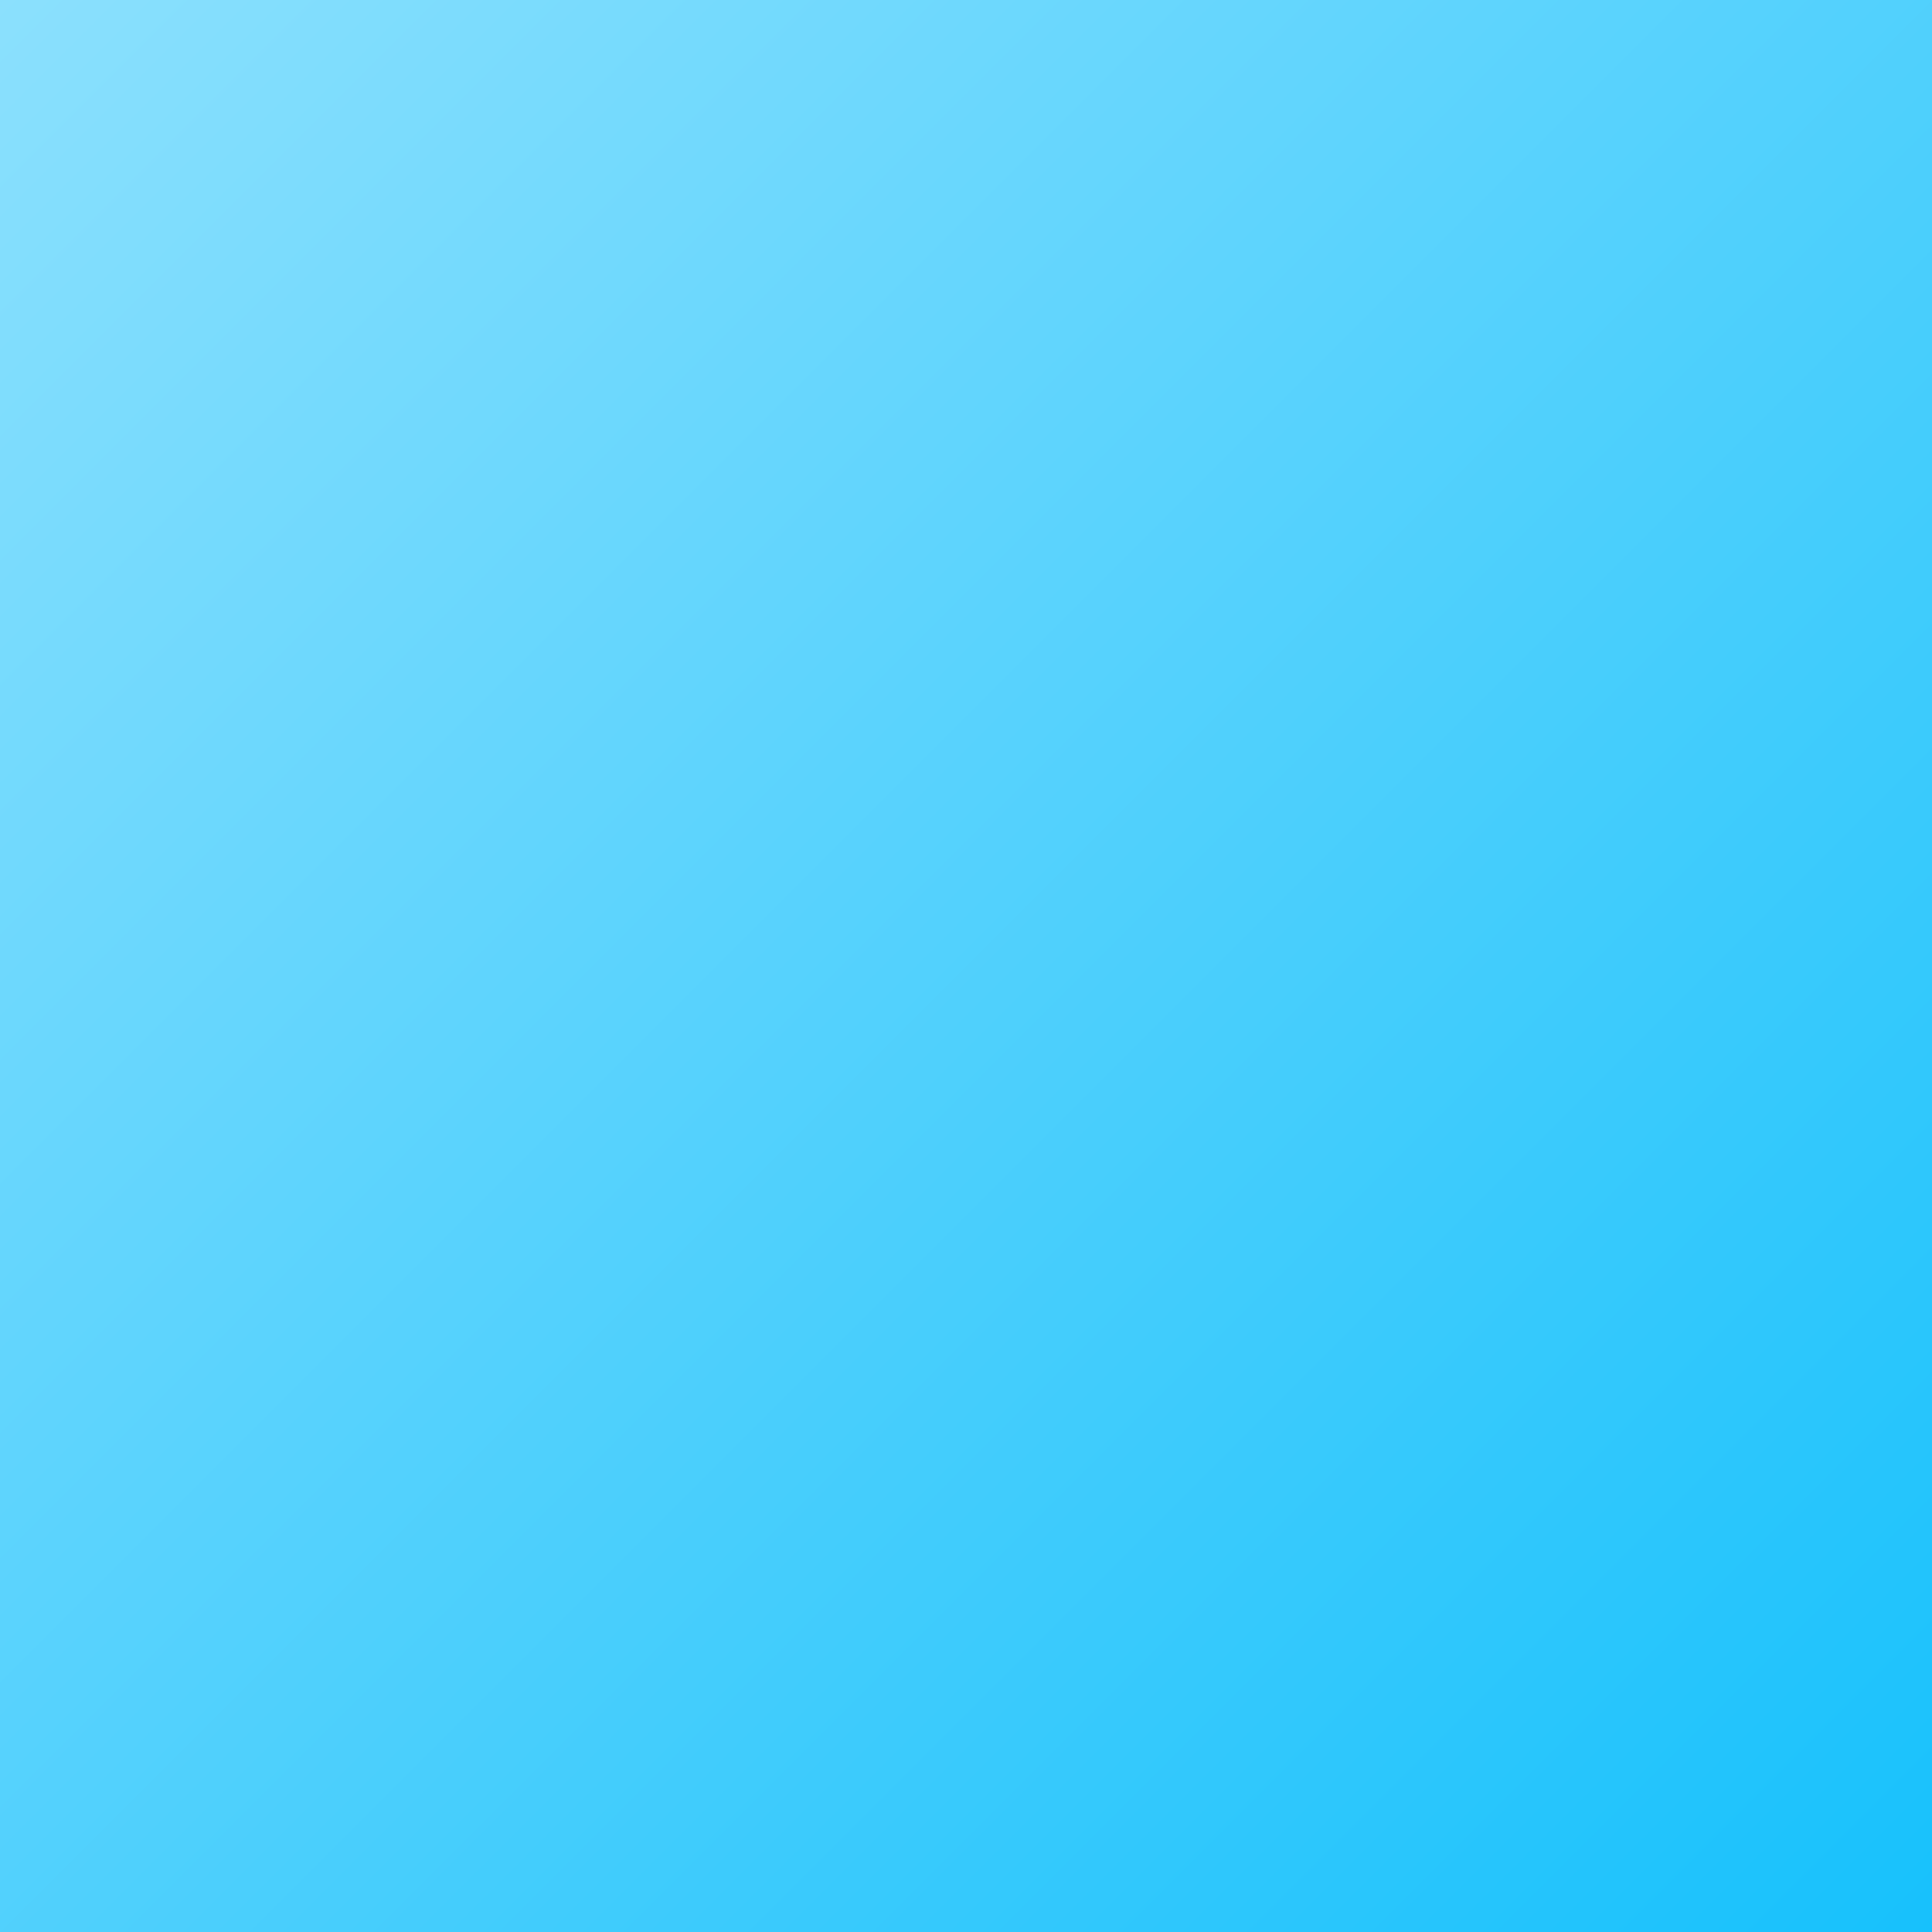
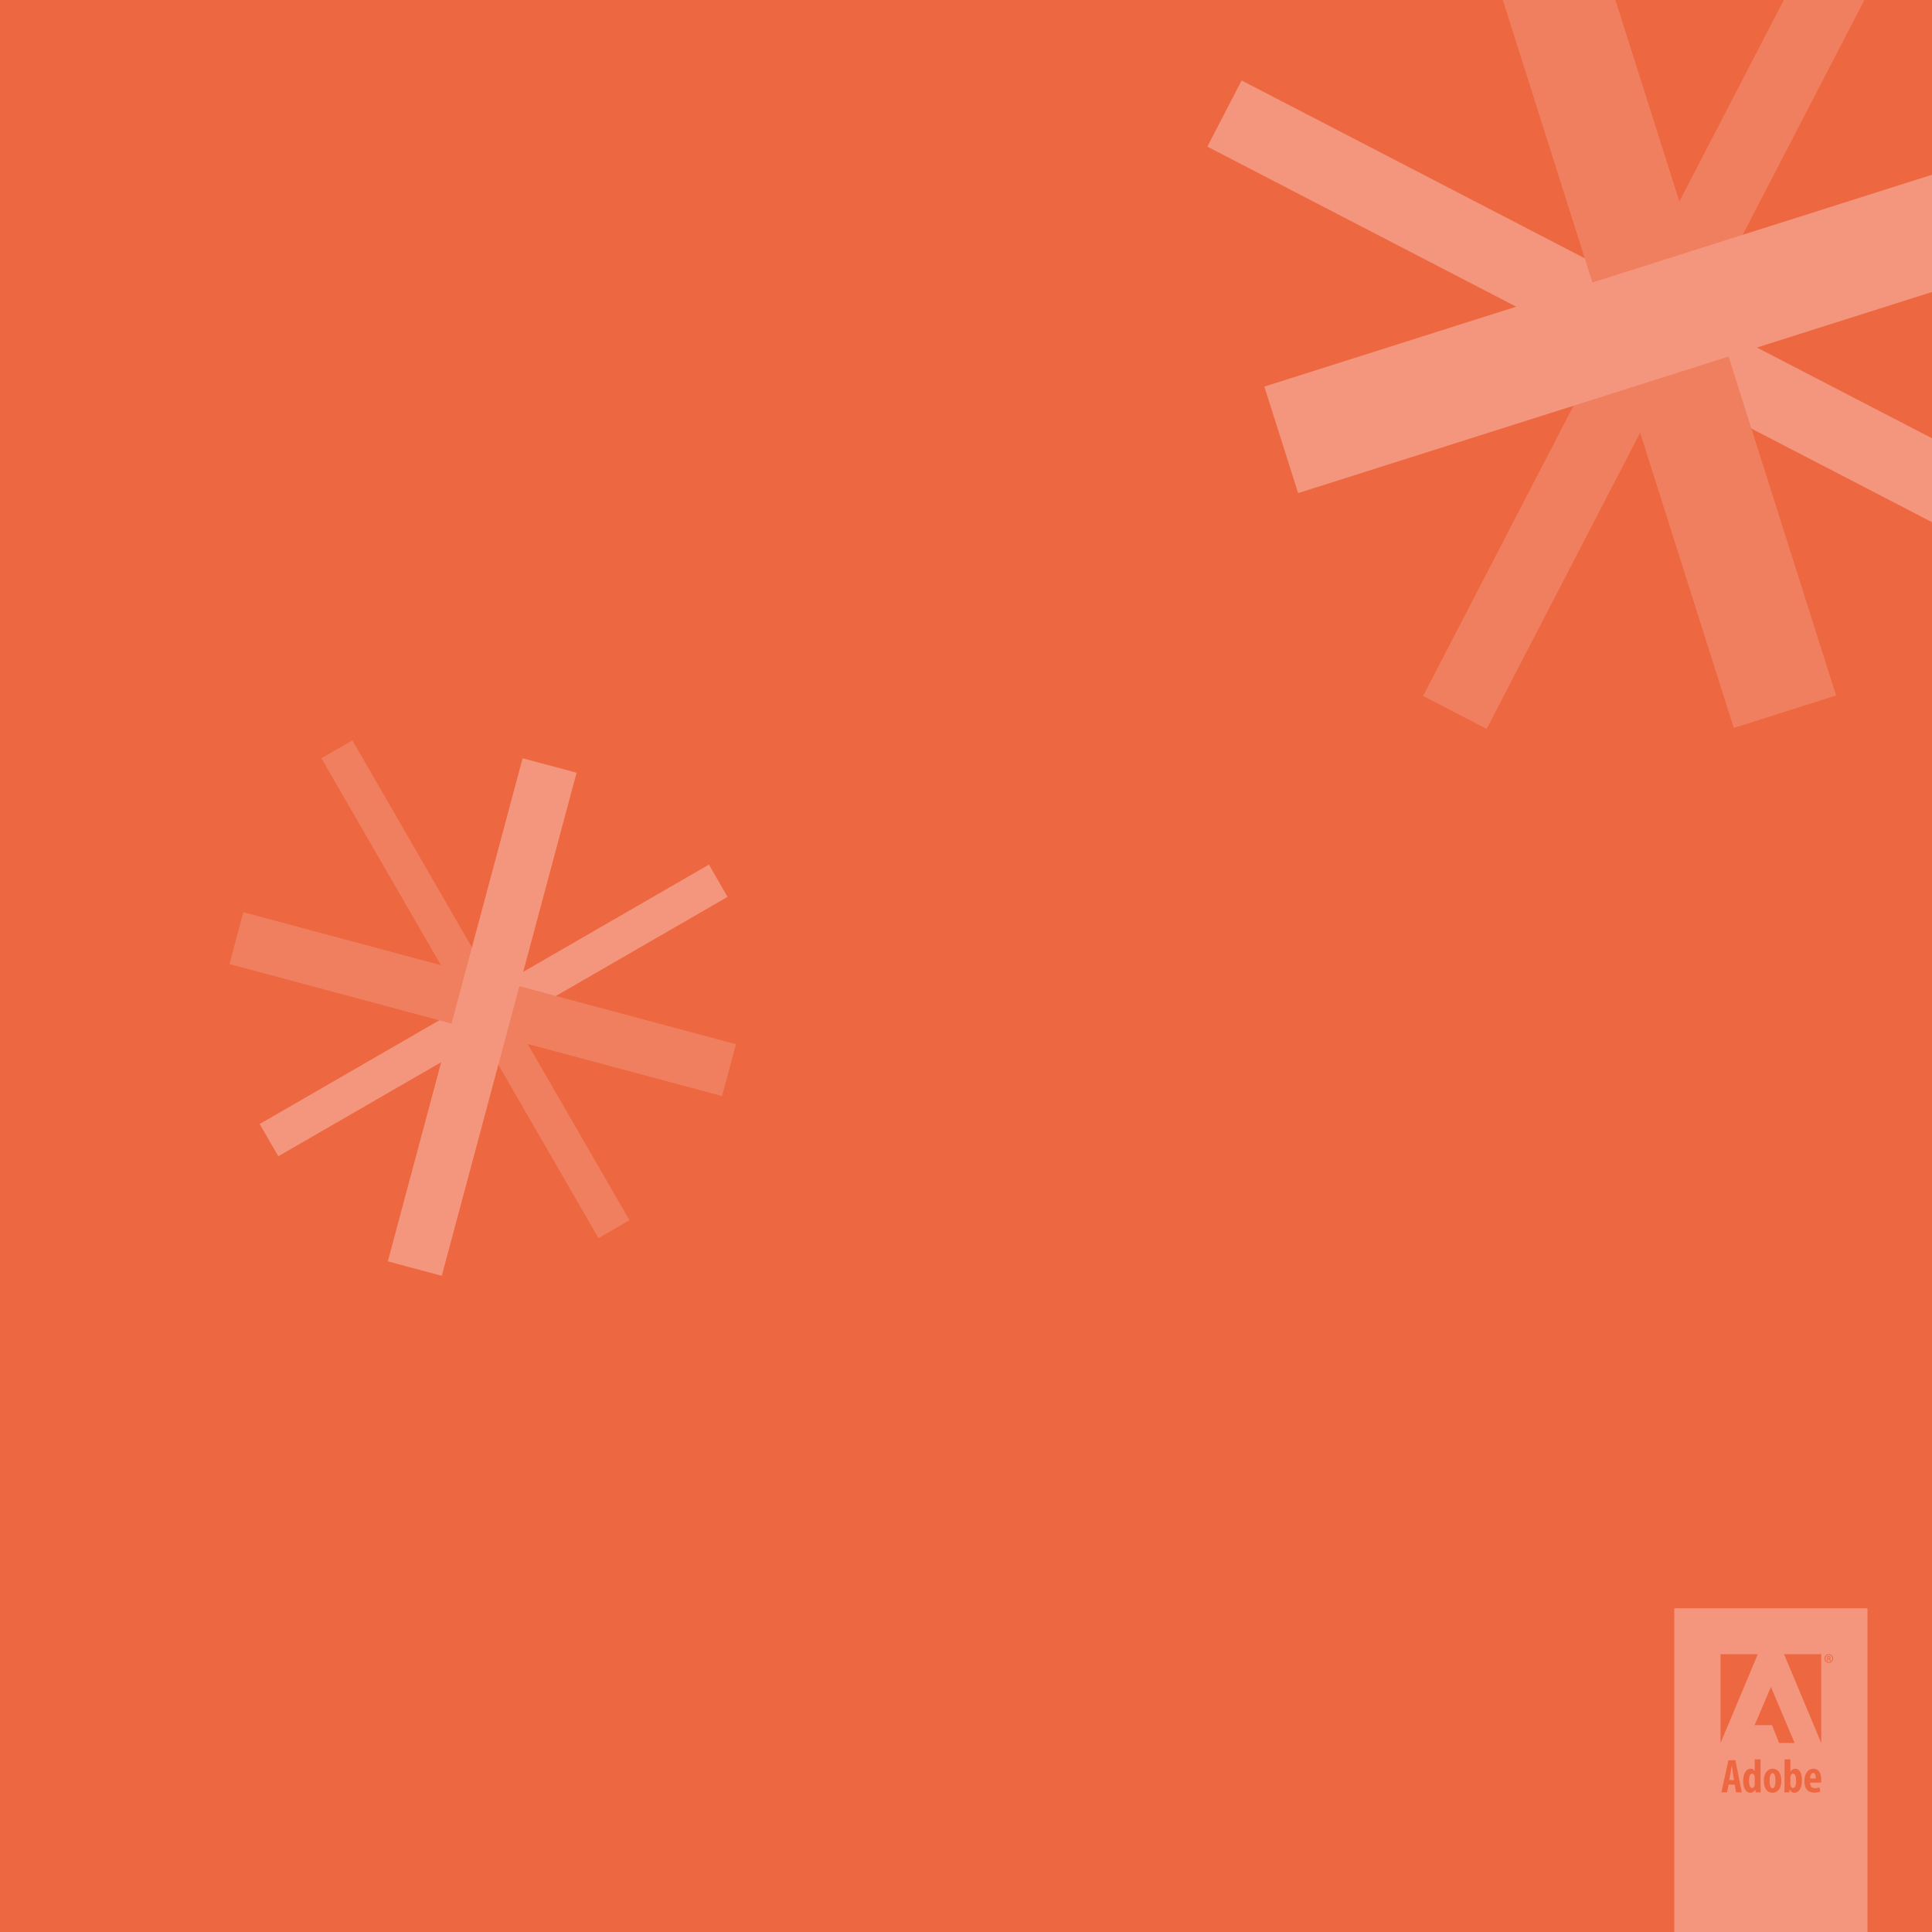
- <svg xmlns="http://www.w3.org/2000/svg" version="1.1" id="vs_back_01" x="0px" y="0px" width="1080px" height="1080px" viewBox="0 0 1080 1080" enable-background="new 0 0 1080 1080" xml:space="preserve">
-   <linearGradient id="SVGID_1_" gradientUnits="userSpaceOnUse" x1="0" y1="0" x2="1080" y2="1080">
-     <stop offset="0" style="stop-color:#8BE0FD" />
-     <stop offset="1" style="stop-color:#17C1FC" />
-   </linearGradient>
-   <rect fill="url(#SVGID_1_)" width="1080" height="1080" />
+ <svg xmlns="http://www.w3.org/2000/svg" version="1.1" id="vs_bg" x="0px" y="0px" width="1080px" height="1080px" viewBox="0 0 1080 1080" enable-background="new 0 0 1080 1080" xml:space="preserve">
+   <rect fill="#ED6741" width="1080" height="1080" />
+   <g>
+     <path fill="#F3967D" d="M990.877,991.201c-1.374,0-1.666,2.389-1.666,4.219c0,2.221,0.367,4.268,1.693,4.268h0.027   c1.238,0,1.555-2.329,1.555-4.268C992.486,993.59,992.17,991.201,990.877,991.201z" />
+     <path fill="#F3967D" d="M1002.268,991.457c-0.617,0-1.139,0.673-1.316,1.392l-0.117,0.824v3.638c0,0.32,0.057,0.625,0.123,0.826   c0.328,1.098,0.886,1.363,1.326,1.363c1.254,0,1.771-1.586,1.771-4.132C1004.055,993.059,1003.507,991.457,1002.268,991.457z" />
+     <path fill="#F3967D" d="M979.49,991.457c-1.293,0-1.778,1.883-1.778,4.074c0,2.527,0.69,3.969,1.732,3.969   c0.488,0,1.046-0.25,1.351-1.306c0.066-0.206,0.107-0.497,0.107-0.827v-3.441l-0.048-0.778   C980.731,992.266,980.248,991.457,979.49,991.457z" />
+     <path fill="#F3967D" d="M968.093,987.111h-0.065c-0.199,1.219-0.467,3.025-0.666,4.103l-0.712,3.883h2.706l-0.66-3.892   C968.503,990.076,968.268,988.324,968.093,987.111z" />
+     <path fill="#F3967D" d="M935.928,899.039V1080h108V899.039H935.928z M1018.092,924.713v49.635l-20.802-49.635H1018.092z    M1003.211,974.346h-8.688l-3.971-9.982h-9.707l9.106-21.361L1003.211,974.346z M961.795,924.713h20.826l-20.826,49.635V924.713z    M970.504,1001.959l-0.838-4.318h-3.371l-0.856,4.318h-3.177l3.954-17.981h3.884l3.592,17.981H970.504z M981.455,1001.963   l-0.188-1.502h-0.066c-0.47,0.925-1.498,1.718-2.718,1.718c-2.694,0-4.029-2.961-4.029-6.702c0-4.549,1.998-6.761,4.155-6.761   c1.127,0,1.871,0.552,2.24,1.347h0.053v-6.565h3.262v14.733c0,1.176,0.057,2.607,0.104,3.732H981.455z M990.896,1002.179h-0.026   c-2.987,0-4.873-2.408-4.873-6.702c0-4.686,2.416-6.764,4.944-6.764c2.969,0,4.821,2.515,4.821,6.694   C995.762,1000.771,992.857,1002.179,990.896,1002.179z M1003.091,1002.179c-1.146,0-1.898-0.507-2.583-1.778h-0.066l-0.181,1.56   h-2.787c0.045-1.085,0.108-2.554,0.108-3.729v-14.733h3.252v6.787h0.051c0.642-0.997,1.494-1.571,2.738-1.571   c2.451,0,3.687,2.779,3.687,6.402C1007.31,999.713,1005.465,1002.179,1003.091,1002.179z M1017.995,996.514l-6.178-0.021   c0.036,2.359,1.28,3.128,2.823,3.128c0.986,0,1.826-0.213,2.447-0.454l0.443,2.33c-0.868,0.373-2.2,0.604-3.48,0.604   c-3.493,0-5.395-2.369-5.395-6.432c0-4.363,2.206-6.971,5.1-6.971c2.789,0,4.342,2.306,4.342,6.09   C1018.098,995.646,1018.059,996.127,1017.995,996.514z M1022.334,929.556c-1.341,0-2.429-1.076-2.429-2.434   c0-1.339,1.088-2.41,2.429-2.41h0.012c1.332,0,2.396,1.071,2.396,2.41C1024.742,928.479,1023.678,929.556,1022.334,929.556z" />
+     <path fill="#F3967D" d="M1022.207,926.134l-0.313,0.009v0.876h0.295c0.347,0,0.639-0.118,0.639-0.431   C1022.828,926.35,1022.66,926.134,1022.207,926.134z" />
+     <path fill="#F3967D" d="M1013.55,991.077c-1.187,0-1.685,1.733-1.72,3.125h3.271   C1015.111,992.367,1014.587,991.077,1013.55,991.077z" />
+     <path fill="#F3967D" d="M1022.346,925.123h-0.012c-1.066,0-1.926,0.896-1.926,2.007c0,1.118,0.859,2.012,1.938,2.012   c1.064,0.011,1.914-0.894,1.914-2.012C1024.26,926.02,1023.41,925.123,1022.346,925.123z M1022.916,928.529   c-0.066-0.08-0.117-0.326-0.175-0.688c-0.058-0.316-0.235-0.453-0.563-0.453h-0.283v1.141h-0.488v-2.684   c0.229-0.039,0.452-0.079,0.811-0.079c0.431,0,0.699,0.085,0.873,0.224l0.236,0.549c0,0.348-0.229,0.574-0.521,0.648v0.023   c0.234,0.043,0.385,0.255,0.437,0.654c0.069,0.42,0.126,0.584,0.169,0.664H1022.916z" />
+   </g>
+   <rect x="110.879" y="543" transform="matrix(0.5 0.866 -0.866 0.5 611.7919 46.3473)" fill="#F07F5F" width="309.758" height="20" />
+   <rect x="130.947" y="554.442" transform="matrix(0.866 -0.5 0.5 0.866 -245.4557 213.6474)" fill="#F3967D" width="289.998" height="20.823" />
+   <rect x="127.288" y="546.338" transform="matrix(0.9659 0.2588 -0.2588 0.9659 154.4783 -50.7109)" fill="#F07F5F" width="285.092" height="30" />
+   <rect x="123.988" y="552.917" transform="matrix(0.2588 -0.9659 0.9659 0.2588 -349.3621 681.7711)" fill="#F3967D" width="291.163" height="31.234" />
+   <g>
+     <polygon fill="#F07F5F" points="795.531,389.044 997.156,0 1042.208,0 831.045,407.451  " />
+     <polygon fill="#F3967D" points="1080,291.899 674.91,81.959 694.074,44.983 1080,244.992  " />
+     <polygon fill="#F07F5F" points="969.203,406.925 840.086,0 903.035,0 1026.395,388.779  " />
+     <polygon fill="#F3967D" points="1080,163.224 725.666,275.654 706.771,216.112 1080,97.685  " />
+   </g>
</svg>
